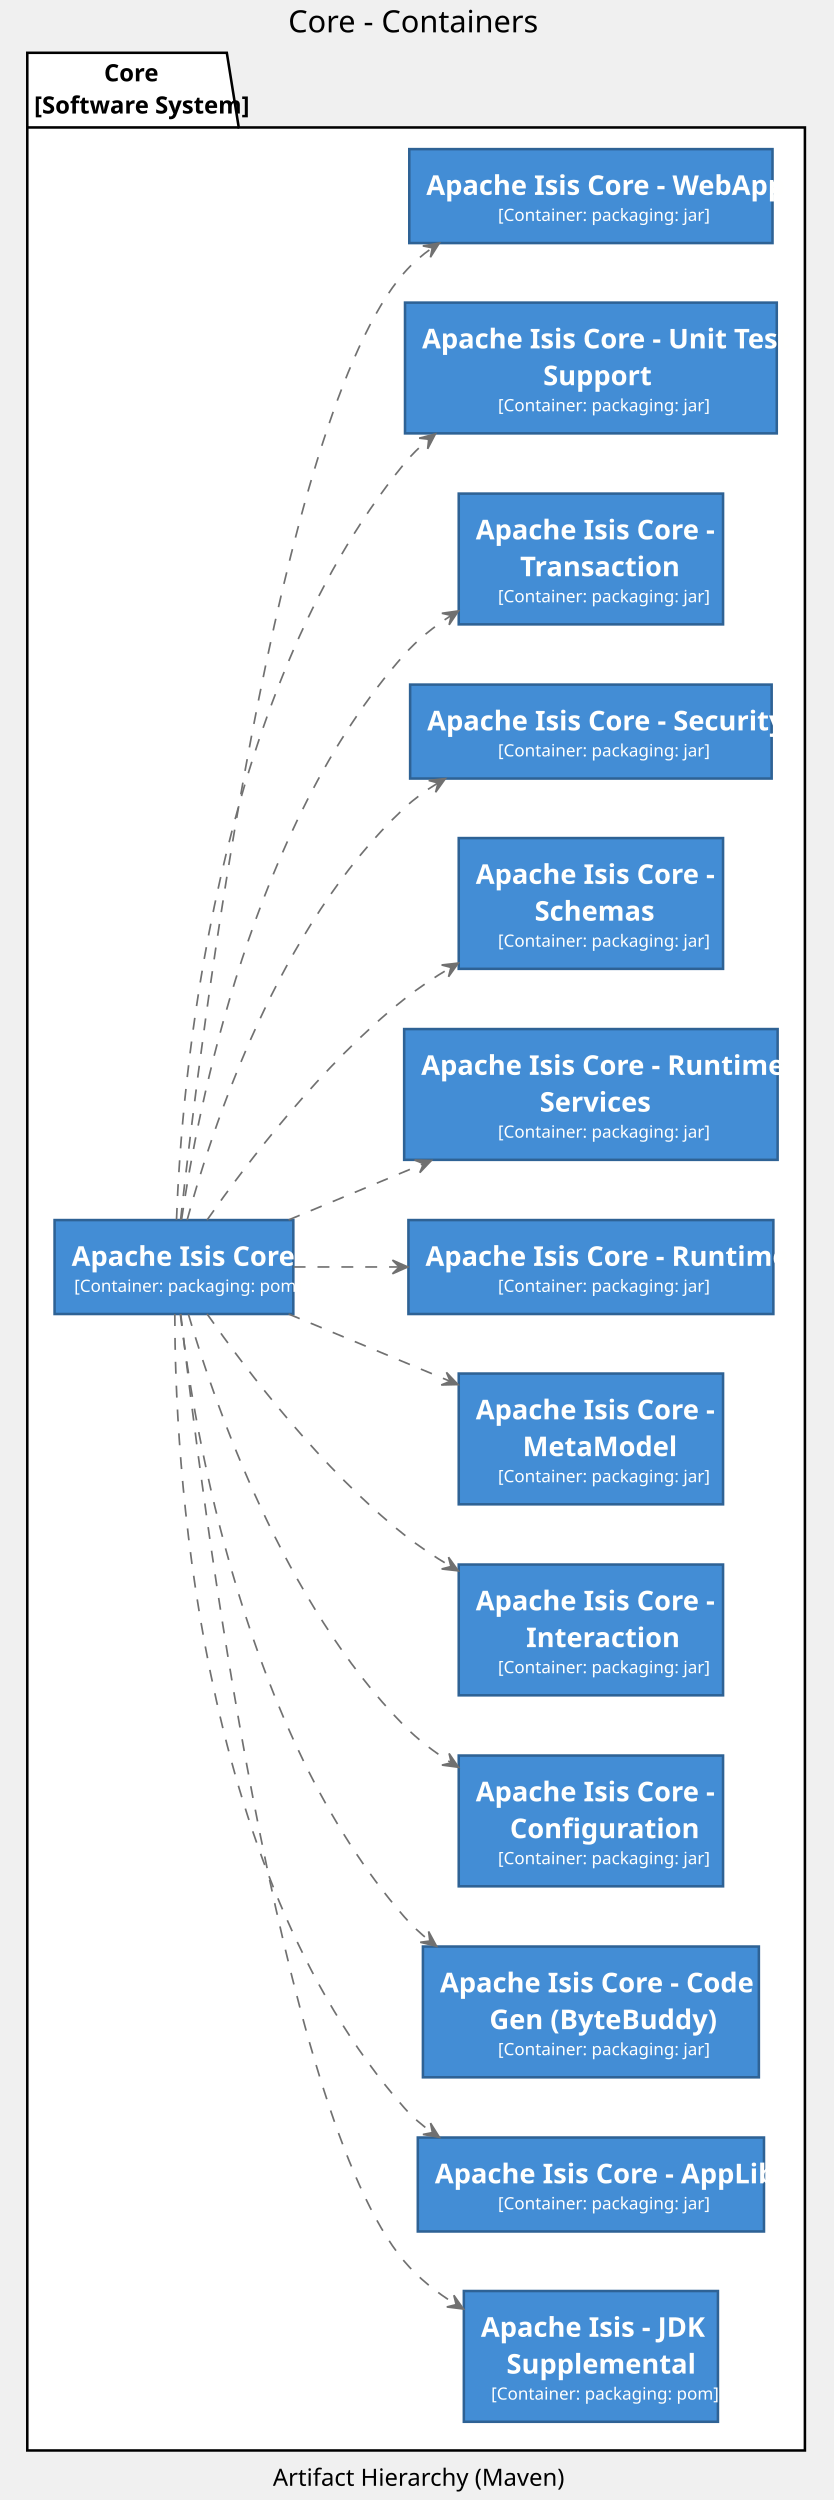
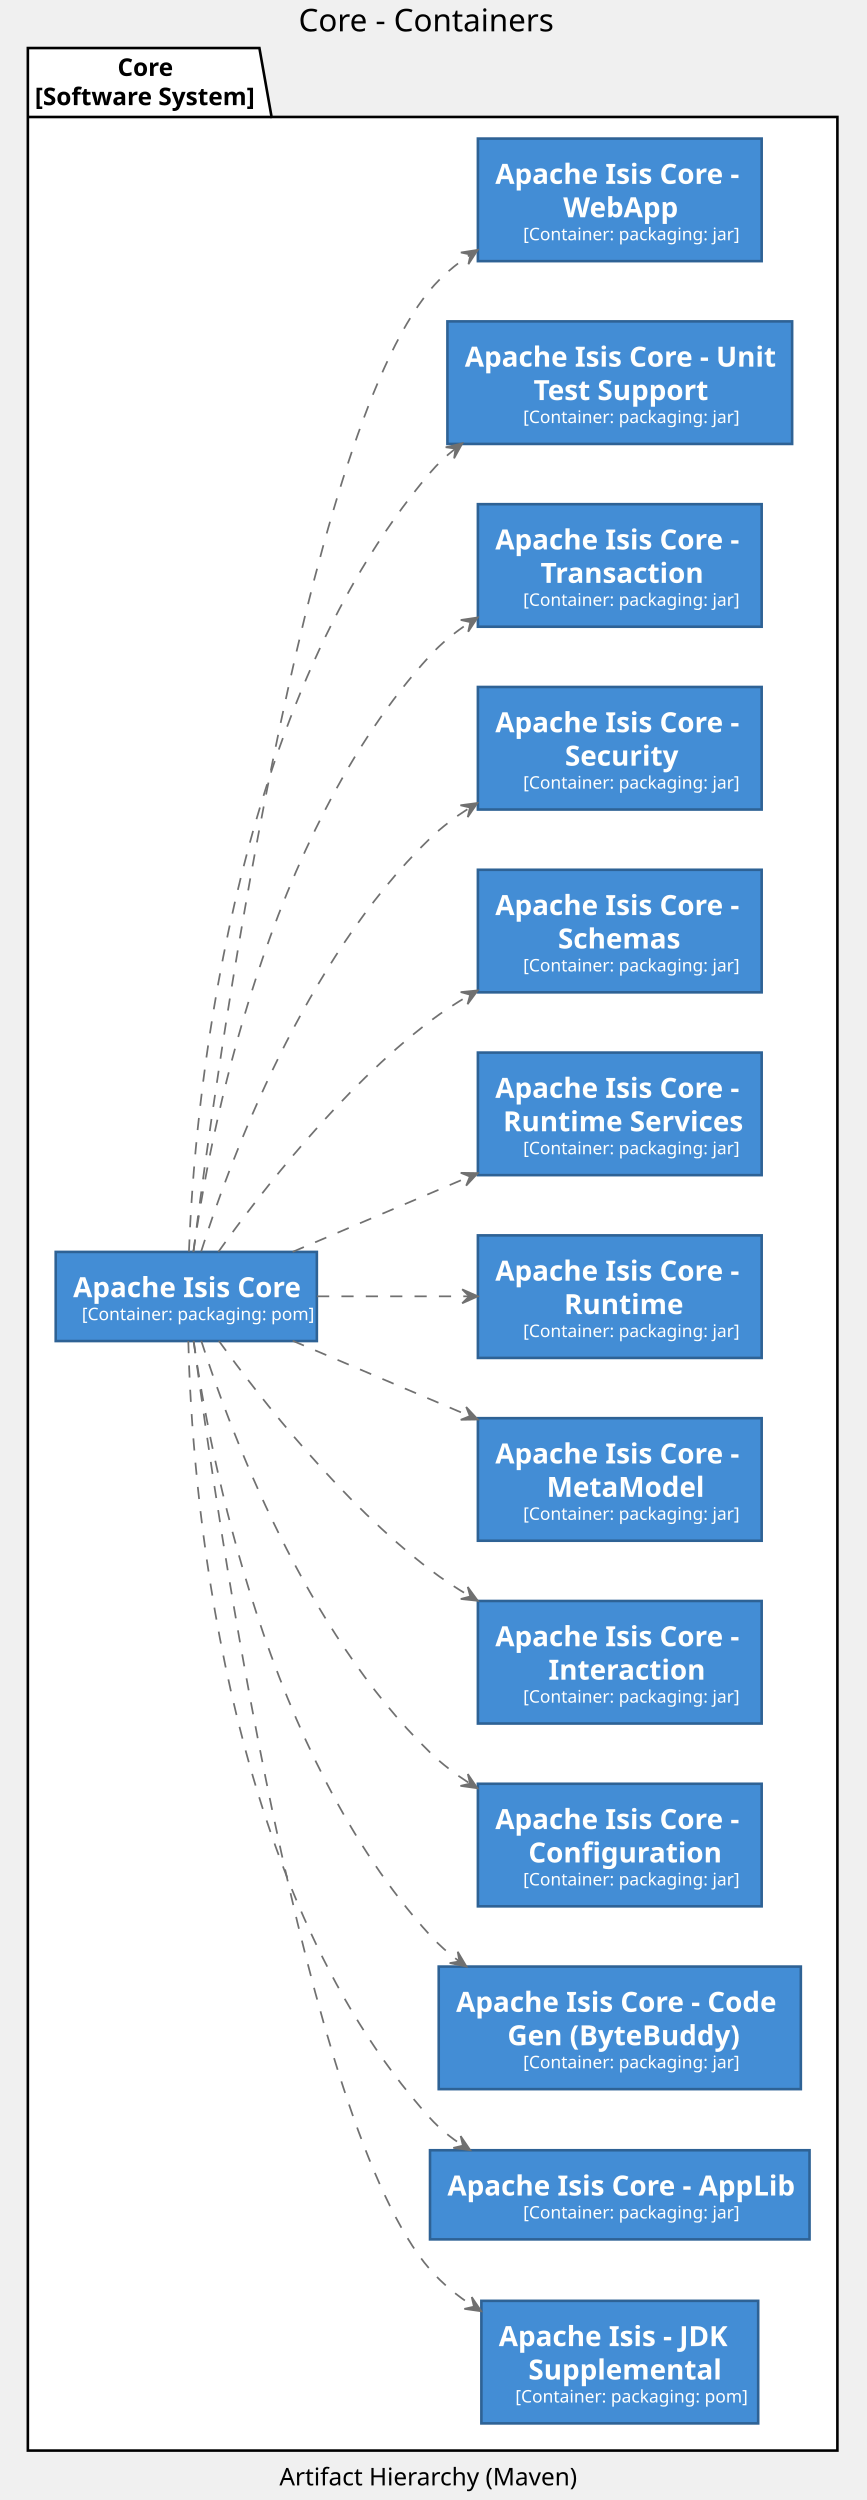
- <svg xmlns="http://www.w3.org/2000/svg" contentScriptType="application/ecmascript" contentStyleType="text/css" height="1466px" preserveAspectRatio="none" style="width:489px;height:1466px;" version="1.1" viewBox="0 0 489 1466" width="489px" zoomAndPan="magnify">
+ <svg xmlns="http://www.w3.org/2000/svg" contentScriptType="application/ecmascript" contentStyleType="text/css" height="1436px" preserveAspectRatio="none" style="width:498px;height:1436px;" version="1.1" viewBox="0 0 498 1436" width="498px" zoomAndPan="magnify">
  <defs />
  <g>
-     <text fill="#000000" font-family="sans-serif" font-size="18" lengthAdjust="spacing" textLength="138" x="169" y="18.949">Core - Containers</text>
-     <polygon fill="#FFFFFF" points="16,30.949,133,30.949,140,74.738,472,74.738,472,1436.949,16,1436.949,16,30.949" style="stroke:#000000;stroke-width:1.5;" />
-     <line style="stroke:#000000;stroke-width:1.5;" x1="16" x2="140" y1="74.738" y2="74.738" />
-     <text fill="#000000" font-family="sans-serif" font-size="14" font-weight="bold" lengthAdjust="spacing" textLength="29" x="61" y="47.688">Core</text>
-     <text fill="#000000" font-family="sans-serif" font-size="14" font-weight="bold" lengthAdjust="spacing" textLength="111" x="20" y="66.582">[Software System]</text>
-     <rect fill="#438DD5" height="76.684" style="stroke:#2E6295;stroke-width:1.5;" width="149" x="272" y="1343.449" />
-     <text fill="#FFFFFE" font-family="sans-serif" font-size="16" font-weight="bold" lengthAdjust="spacing" textLength="124" x="282" y="1370.293">Apache Isis - JDK</text>
-     <text fill="#FFFFFE" font-family="sans-serif" font-size="16" font-weight="bold" lengthAdjust="spacing" textLength="99" x="297" y="1391.887">Supplemental</text>
-     <text fill="#FFFFFE" font-family="sans-serif" font-size="10" lengthAdjust="spacing" textLength="117" x="288" y="1407.164">[Container: packaging: pom]</text>
-     <rect fill="#438DD5" height="55.09" style="stroke:#2E6295;stroke-width:1.5;" width="140" x="32" y="715.449" />
-     <text fill="#FFFFFE" font-family="sans-serif" font-size="16" font-weight="bold" lengthAdjust="spacing" textLength="120" x="42" y="742.293">Apache Isis Core</text>
-     <text fill="#FFFFFE" font-family="sans-serif" font-size="10" lengthAdjust="spacing" textLength="117" x="43.5" y="757.57">[Container: packaging: pom]</text>
-     <rect fill="#438DD5" height="55.09" style="stroke:#2E6295;stroke-width:1.5;" width="203" x="245" y="1253.449" />
-     <text fill="#FFFFFE" font-family="sans-serif" font-size="16" font-weight="bold" lengthAdjust="spacing" textLength="183" x="255" y="1280.293">Apache Isis Core - AppLib</text>
-     <text fill="#FFFFFE" font-family="sans-serif" font-size="10" lengthAdjust="spacing" textLength="109" x="292" y="1295.57">[Container: packaging: jar]</text>
-     <rect fill="#438DD5" height="76.684" style="stroke:#2E6295;stroke-width:1.5;" width="197" x="248" y="1141.449" />
-     <text fill="#FFFFFE" font-family="sans-serif" font-size="16" font-weight="bold" lengthAdjust="spacing" textLength="172" x="258" y="1168.293">Apache Isis Core - Code</text>
-     <text fill="#FFFFFE" font-family="sans-serif" font-size="16" font-weight="bold" lengthAdjust="spacing" textLength="119" x="287" y="1189.887">Gen (ByteBuddy)</text>
-     <text fill="#FFFFFE" font-family="sans-serif" font-size="10" lengthAdjust="spacing" textLength="109" x="292" y="1205.164">[Container: packaging: jar]</text>
-     <rect fill="#438DD5" height="76.684" style="stroke:#2E6295;stroke-width:1.5;" width="155" x="269" y="1029.449" />
-     <text fill="#FFFFFE" font-family="sans-serif" font-size="16" font-weight="bold" lengthAdjust="spacing" textLength="130" x="279" y="1056.293">Apache Isis Core -</text>
-     <text fill="#FFFFFE" font-family="sans-serif" font-size="16" font-weight="bold" lengthAdjust="spacing" textLength="95" x="299" y="1077.887">Configuration</text>
-     <text fill="#FFFFFE" font-family="sans-serif" font-size="10" lengthAdjust="spacing" textLength="109" x="292" y="1093.164">[Container: packaging: jar]</text>
-     <rect fill="#438DD5" height="76.684" style="stroke:#2E6295;stroke-width:1.5;" width="155" x="269" y="917.449" />
-     <text fill="#FFFFFE" font-family="sans-serif" font-size="16" font-weight="bold" lengthAdjust="spacing" textLength="130" x="279" y="944.293">Apache Isis Core -</text>
-     <text fill="#FFFFFE" font-family="sans-serif" font-size="16" font-weight="bold" lengthAdjust="spacing" textLength="76" x="308.5" y="965.887">Interaction</text>
-     <text fill="#FFFFFE" font-family="sans-serif" font-size="10" lengthAdjust="spacing" textLength="109" x="292" y="981.164">[Container: packaging: jar]</text>
-     <rect fill="#438DD5" height="76.684" style="stroke:#2E6295;stroke-width:1.5;" width="155" x="269" y="805.449" />
-     <text fill="#FFFFFE" font-family="sans-serif" font-size="16" font-weight="bold" lengthAdjust="spacing" textLength="130" x="279" y="832.293">Apache Isis Core -</text>
-     <text fill="#FFFFFE" font-family="sans-serif" font-size="16" font-weight="bold" lengthAdjust="spacing" textLength="80" x="306.5" y="853.887">MetaModel</text>
-     <text fill="#FFFFFE" font-family="sans-serif" font-size="10" lengthAdjust="spacing" textLength="109" x="292" y="869.164">[Container: packaging: jar]</text>
-     <rect fill="#438DD5" height="55.09" style="stroke:#2E6295;stroke-width:1.5;" width="214" x="239.5" y="715.449" />
-     <text fill="#FFFFFE" font-family="sans-serif" font-size="16" font-weight="bold" lengthAdjust="spacing" textLength="194" x="249.5" y="742.293">Apache Isis Core - Runtime</text>
-     <text fill="#FFFFFE" font-family="sans-serif" font-size="10" lengthAdjust="spacing" textLength="109" x="292" y="757.57">[Container: packaging: jar]</text>
-     <rect fill="#438DD5" height="76.684" style="stroke:#2E6295;stroke-width:1.5;" width="219" x="237" y="603.449" />
-     <text fill="#FFFFFE" font-family="sans-serif" font-size="16" font-weight="bold" lengthAdjust="spacing" textLength="194" x="247" y="630.293">Apache Isis Core - Runtime</text>
-     <text fill="#FFFFFE" font-family="sans-serif" font-size="16" font-weight="bold" lengthAdjust="spacing" textLength="60" x="316.5" y="651.887">Services</text>
-     <text fill="#FFFFFE" font-family="sans-serif" font-size="10" lengthAdjust="spacing" textLength="109" x="292" y="667.164">[Container: packaging: jar]</text>
-     <rect fill="#438DD5" height="76.684" style="stroke:#2E6295;stroke-width:1.5;" width="155" x="269" y="491.449" />
-     <text fill="#FFFFFE" font-family="sans-serif" font-size="16" font-weight="bold" lengthAdjust="spacing" textLength="130" x="279" y="518.293">Apache Isis Core -</text>
-     <text fill="#FFFFFE" font-family="sans-serif" font-size="16" font-weight="bold" lengthAdjust="spacing" textLength="66" x="313.5" y="539.887">Schemas</text>
-     <text fill="#FFFFFE" font-family="sans-serif" font-size="10" lengthAdjust="spacing" textLength="109" x="292" y="555.164">[Container: packaging: jar]</text>
-     <rect fill="#438DD5" height="55.09" style="stroke:#2E6295;stroke-width:1.5;" width="212" x="240.5" y="401.449" />
-     <text fill="#FFFFFE" font-family="sans-serif" font-size="16" font-weight="bold" lengthAdjust="spacing" textLength="192" x="250.5" y="428.293">Apache Isis Core - Security</text>
-     <text fill="#FFFFFE" font-family="sans-serif" font-size="10" lengthAdjust="spacing" textLength="109" x="292" y="443.57">[Container: packaging: jar]</text>
-     <rect fill="#438DD5" height="76.684" style="stroke:#2E6295;stroke-width:1.5;" width="155" x="269" y="289.449" />
-     <text fill="#FFFFFE" font-family="sans-serif" font-size="16" font-weight="bold" lengthAdjust="spacing" textLength="130" x="279" y="316.293">Apache Isis Core -</text>
-     <text fill="#FFFFFE" font-family="sans-serif" font-size="16" font-weight="bold" lengthAdjust="spacing" textLength="83" x="305" y="337.887">Transaction</text>
-     <text fill="#FFFFFE" font-family="sans-serif" font-size="10" lengthAdjust="spacing" textLength="109" x="292" y="353.164">[Container: packaging: jar]</text>
-     <rect fill="#438DD5" height="76.684" style="stroke:#2E6295;stroke-width:1.5;" width="218" x="237.5" y="177.449" />
-     <text fill="#FFFFFE" font-family="sans-serif" font-size="16" font-weight="bold" lengthAdjust="spacing" textLength="198" x="247.5" y="204.293">Apache Isis Core - Unit Test</text>
-     <text fill="#FFFFFE" font-family="sans-serif" font-size="16" font-weight="bold" lengthAdjust="spacing" textLength="56" x="318.5" y="225.887">Support</text>
-     <text fill="#FFFFFE" font-family="sans-serif" font-size="10" lengthAdjust="spacing" textLength="109" x="292" y="241.164">[Container: packaging: jar]</text>
-     <rect fill="#438DD5" height="55.09" style="stroke:#2E6295;stroke-width:1.5;" width="213" x="240" y="87.449" />
-     <text fill="#FFFFFE" font-family="sans-serif" font-size="16" font-weight="bold" lengthAdjust="spacing" textLength="193" x="250" y="114.293">Apache Isis Core - WebApp</text>
-     <text fill="#FFFFFE" font-family="sans-serif" font-size="10" lengthAdjust="spacing" textLength="109" x="292" y="129.57">[Container: packaging: jar]</text>
-     <path d="M105.99,770.519 C117.73,874.179 163.64,1239.059 237,1325.949 C245.39,1335.889 255.99,1344.279 267.26,1351.289 " fill="none" id="2-to-14" style="stroke:#707070;stroke-width:1.0;stroke-dasharray:7.0,7.0;" />
-     <polygon fill="#707070" points="271.78,1354.009,266.132,1345.94,267.496,1351.43,262.006,1352.794,271.78,1354.009" style="stroke:#707070;stroke-width:1.0;" />
-     <text fill="#000000" font-family="sans-serif" font-size="10" lengthAdjust="spacing" textLength="0" x="206" y="1260.477" />
-     <path d="M102.51,770.559 C102.54,852.219 113.53,1095.609 237,1235.949 C241.82,1241.419 247.4,1246.249 253.45,1250.489 " fill="none" id="2-to-3" style="stroke:#707070;stroke-width:1.0;stroke-dasharray:7.0,7.0;" />
-     <polygon fill="#707070" points="257.71,1253.339,252.473,1244.998,253.561,1250.549,248.009,1251.637,257.71,1253.339" style="stroke:#707070;stroke-width:1.0;" />
-     <text fill="#000000" font-family="sans-serif" font-size="10" lengthAdjust="spacing" textLength="0" x="206" y="1189.477" />
-     <path d="M105.75,770.619 C113.83,838.619 143.2,1016.189 237,1123.949 C241.44,1129.049 246.45,1133.739 251.83,1138.059 " fill="none" id="2-to-4" style="stroke:#707070;stroke-width:1.0;stroke-dasharray:7.0,7.0;" />
-     <polygon fill="#707070" points="256.01,1141.279,251.333,1132.611,252.053,1138.222,246.442,1138.942,256.01,1141.279" style="stroke:#707070;stroke-width:1.0;" />
-     <text fill="#000000" font-family="sans-serif" font-size="10" lengthAdjust="spacing" textLength="0" x="206" y="1077.477" />
-     <path d="M110.51,770.779 C126.04,823.759 166.31,940.239 237,1011.949 C245.07,1020.139 254.6,1027.369 264.59,1033.689 " fill="none" id="2-to-5" style="stroke:#707070;stroke-width:1.0;stroke-dasharray:7.0,7.0;" />
-     <polygon fill="#707070" points="268.91,1036.339,263.334,1028.221,264.649,1033.723,259.147,1035.038,268.91,1036.339" style="stroke:#707070;stroke-width:1.0;" />
-     <text fill="#000000" font-family="sans-serif" font-size="10" lengthAdjust="spacing" textLength="0" x="206" y="971.477" />
-     <path d="M121.42,770.489 C145.07,804.279 188.84,861.769 237,899.949 C245.43,906.629 254.77,912.859 264.35,918.559 " fill="none" id="2-to-6" style="stroke:#707070;stroke-width:1.0;stroke-dasharray:7.0,7.0;" />
-     <polygon fill="#707070" points="268.76,921.139,263.018,913.137,264.446,918.611,258.973,920.039,268.76,921.139" style="stroke:#707070;stroke-width:1.0;" />
-     <text fill="#000000" font-family="sans-serif" font-size="10" lengthAdjust="spacing" textLength="0" x="206" y="866.477" />
-     <path d="M169.26,770.549 C198.42,782.689 232.95,797.069 263.68,809.869 " fill="none" id="2-to-8" style="stroke:#707070;stroke-width:1.0;stroke-dasharray:7.0,7.0;" />
-     <polygon fill="#707070" points="268.58,811.909,261.8,804.766,263.962,809.993,258.734,812.155,268.58,811.909" style="stroke:#707070;stroke-width:1.0;" />
-     <text fill="#000000" font-family="sans-serif" font-size="10" lengthAdjust="spacing" textLength="0" x="206" y="781.477" />
-     <path d="M172.17,742.949 C191.48,742.949 212.96,742.949 234.05,742.949 " fill="none" id="2-to-9" style="stroke:#707070;stroke-width:1.0;stroke-dasharray:7.0,7.0;" />
-     <polygon fill="#707070" points="239.12,742.949,230.12,738.949,234.12,742.949,230.12,746.949,239.12,742.949" style="stroke:#707070;stroke-width:1.0;" />
-     <text fill="#000000" font-family="sans-serif" font-size="10" lengthAdjust="spacing" textLength="0" x="206" y="739.477" />
-     <path d="M169.26,715.349 C193.56,705.229 221.58,693.559 248.04,682.539 " fill="none" id="2-to-10" style="stroke:#707070;stroke-width:1.0;stroke-dasharray:7.0,7.0;" />
-     <polygon fill="#707070" points="252.96,680.489,243.114,680.243,248.342,682.405,246.18,687.633,252.96,680.489" style="stroke:#707070;stroke-width:1.0;" />
-     <text fill="#000000" font-family="sans-serif" font-size="10" lengthAdjust="spacing" textLength="0" x="206" y="698.477" />
-     <path d="M121.42,715.409 C145.07,681.619 188.84,624.129 237,585.949 C245.43,579.269 254.77,573.039 264.35,567.339 " fill="none" id="2-to-15" style="stroke:#707070;stroke-width:1.0;stroke-dasharray:7.0,7.0;" />
-     <polygon fill="#707070" points="268.76,564.759,258.973,565.859,264.446,567.287,263.018,572.761,268.76,564.759" style="stroke:#707070;stroke-width:1.0;" />
-     <text fill="#000000" font-family="sans-serif" font-size="10" lengthAdjust="spacing" textLength="0" x="206" y="613.477" />
-     <path d="M109.75,715.409 C124.2,661.879 163,543.009 237,473.949 C242.93,468.419 249.63,463.519 256.72,459.189 " fill="none" id="2-to-11" style="stroke:#707070;stroke-width:1.0;stroke-dasharray:7.0,7.0;" />
-     <polygon fill="#707070" points="261.19,456.569,251.403,457.669,256.876,459.097,255.448,464.571,261.19,456.569" style="stroke:#707070;stroke-width:1.0;" />
-     <text fill="#000000" font-family="sans-serif" font-size="10" lengthAdjust="spacing" textLength="0" x="206" y="507.477" />
-     <path d="M106.47,715.189 C115.94,649.879 147.81,484.469 237,383.949 C244.82,375.139 254.35,367.519 264.49,360.979 " fill="none" id="2-to-12" style="stroke:#707070;stroke-width:1.0;stroke-dasharray:7.0,7.0;" />
-     <polygon fill="#707070" points="268.87,358.239,259.119,359.626,264.632,360.893,263.365,366.406,268.87,358.239" style="stroke:#707070;stroke-width:1.0;" />
-     <text fill="#000000" font-family="sans-serif" font-size="10" lengthAdjust="spacing" textLength="0" x="206" y="422.477" />
-     <path d="M103.5,715.339 C106.33,636.919 124.35,409.629 237,271.949 C241.23,266.789 246.05,262.049 251.27,257.699 " fill="none" id="2-to-7" style="stroke:#707070;stroke-width:1.0;stroke-dasharray:7.0,7.0;" />
-     <polygon fill="#707070" points="255.33,254.459,245.797,256.933,251.417,257.572,250.778,263.193,255.33,254.459" style="stroke:#707070;stroke-width:1.0;" />
-     <text fill="#000000" font-family="sans-serif" font-size="10" lengthAdjust="spacing" textLength="0" x="206" y="311.477" />
-     <path d="M105.9,715.299 C117.3,611.349 162.15,245.559 237,159.949 C241.8,154.459 247.37,149.629 253.41,145.369 " fill="none" id="2-to-13" style="stroke:#707070;stroke-width:1.0;stroke-dasharray:7.0,7.0;" />
-     <polygon fill="#707070" points="257.66,142.519,247.957,144.206,253.506,145.303,252.41,150.852,257.66,142.519" style="stroke:#707070;stroke-width:1.0;" />
-     <text fill="#000000" font-family="sans-serif" font-size="10" lengthAdjust="spacing" textLength="0" x="206" y="219.477" />
-     <text fill="#000000" font-family="sans-serif" font-size="14" lengthAdjust="spacing" textLength="156" x="160" y="1457.688">Artifact Hierarchy (Maven)</text>
+     <text fill="#000000" font-family="sans-serif" font-size="18" lengthAdjust="spacing" textLength="142" x="171.5" y="18">Core - Containers</text>
+     <polygon fill="#FFFFFF" points="16,27.6,149,27.6,156,67.2,481,67.2,481,1407.6,16,1407.6,16,27.6" style="stroke:#000000;stroke-width:1.5;" />
+     <line style="stroke:#000000;stroke-width:1.5;" x1="16" x2="156" y1="67.2" y2="67.2" />
+     <text fill="#000000" font-family="sans-serif" font-size="14" font-weight="bold" lengthAdjust="spacing" textLength="32" x="67.5" y="43.6">Core</text>
+     <text fill="#000000" font-family="sans-serif" font-size="14" font-weight="bold" lengthAdjust="spacing" textLength="127" x="20" y="60.4">[Software System]</text>
+     <rect fill="#438DD5" height="70.4" style="stroke:#2E6295;stroke-width:1.5;" width="159" x="276.5" y="1321.6" />
+     <text fill="#FFFFFE" font-family="sans-serif" font-size="16" font-weight="bold" lengthAdjust="spacing" textLength="135" x="286.5" y="1347.6">Apache Isis - JDK</text>
+     <text fill="#FFFFFE" font-family="sans-serif" font-size="16" font-weight="bold" lengthAdjust="spacing" textLength="105" x="303.5" y="1366.8">Supplemental</text>
+     <text fill="#FFFFFE" font-family="sans-serif" font-size="10" lengthAdjust="spacing" textLength="120" x="296" y="1380">[Container: packaging: pom]</text>
+     <rect fill="#438DD5" height="51.2" style="stroke:#2E6295;stroke-width:1.5;" width="150" x="32" y="719.1" />
+     <text fill="#FFFFFE" font-family="sans-serif" font-size="16" font-weight="bold" lengthAdjust="spacing" textLength="130" x="42" y="745.1">Apache Isis Core</text>
+     <text fill="#FFFFFE" font-family="sans-serif" font-size="10" lengthAdjust="spacing" textLength="120" x="47" y="758.3">[Container: packaging: pom]</text>
+     <rect fill="#438DD5" height="51.2" style="stroke:#2E6295;stroke-width:1.5;" width="218" x="247" y="1235.1" />
+     <text fill="#FFFFFE" font-family="sans-serif" font-size="16" font-weight="bold" lengthAdjust="spacing" textLength="198" x="257" y="1261.1">Apache Isis Core - AppLib</text>
+     <text fill="#FFFFFE" font-family="sans-serif" font-size="10" lengthAdjust="spacing" textLength="111" x="300.5" y="1274.3">[Container: packaging: jar]</text>
+     <rect fill="#438DD5" height="70.4" style="stroke:#2E6295;stroke-width:1.5;" width="208" x="252" y="1129.6" />
+     <text fill="#FFFFFE" font-family="sans-serif" font-size="16" font-weight="bold" lengthAdjust="spacing" textLength="184" x="262" y="1155.6">Apache Isis Core - Code</text>
+     <text fill="#FFFFFE" font-family="sans-serif" font-size="16" font-weight="bold" lengthAdjust="spacing" textLength="129" x="291.5" y="1174.8">Gen (ByteBuddy)</text>
+     <text fill="#FFFFFE" font-family="sans-serif" font-size="10" lengthAdjust="spacing" textLength="111" x="300.5" y="1188">[Container: packaging: jar]</text>
+     <rect fill="#438DD5" height="70.4" style="stroke:#2E6295;stroke-width:1.5;" width="163" x="274.5" y="1024.6" />
+     <text fill="#FFFFFE" font-family="sans-serif" font-size="16" font-weight="bold" lengthAdjust="spacing" textLength="139" x="284.5" y="1050.6">Apache Isis Core -</text>
+     <text fill="#FFFFFE" font-family="sans-serif" font-size="16" font-weight="bold" lengthAdjust="spacing" textLength="105" x="303.5" y="1069.8">Configuration</text>
+     <text fill="#FFFFFE" font-family="sans-serif" font-size="10" lengthAdjust="spacing" textLength="111" x="300.5" y="1083">[Container: packaging: jar]</text>
+     <rect fill="#438DD5" height="70.4" style="stroke:#2E6295;stroke-width:1.5;" width="163" x="274.5" y="919.6" />
+     <text fill="#FFFFFE" font-family="sans-serif" font-size="16" font-weight="bold" lengthAdjust="spacing" textLength="139" x="284.5" y="945.6">Apache Isis Core -</text>
+     <text fill="#FFFFFE" font-family="sans-serif" font-size="16" font-weight="bold" lengthAdjust="spacing" textLength="82" x="315" y="964.8">Interaction</text>
+     <text fill="#FFFFFE" font-family="sans-serif" font-size="10" lengthAdjust="spacing" textLength="111" x="300.5" y="978">[Container: packaging: jar]</text>
+     <rect fill="#438DD5" height="70.4" style="stroke:#2E6295;stroke-width:1.5;" width="163" x="274.5" y="814.6" />
+     <text fill="#FFFFFE" font-family="sans-serif" font-size="16" font-weight="bold" lengthAdjust="spacing" textLength="139" x="284.5" y="840.6">Apache Isis Core -</text>
+     <text fill="#FFFFFE" font-family="sans-serif" font-size="16" font-weight="bold" lengthAdjust="spacing" textLength="84" x="314" y="859.8">MetaModel</text>
+     <text fill="#FFFFFE" font-family="sans-serif" font-size="10" lengthAdjust="spacing" textLength="111" x="300.5" y="873">[Container: packaging: jar]</text>
+     <rect fill="#438DD5" height="70.4" style="stroke:#2E6295;stroke-width:1.5;" width="163" x="274.5" y="709.6" />
+     <text fill="#FFFFFE" font-family="sans-serif" font-size="16" font-weight="bold" lengthAdjust="spacing" textLength="139" x="284.5" y="735.6">Apache Isis Core -</text>
+     <text fill="#FFFFFE" font-family="sans-serif" font-size="16" font-weight="bold" lengthAdjust="spacing" textLength="64" x="324" y="754.8">Runtime</text>
+     <text fill="#FFFFFE" font-family="sans-serif" font-size="10" lengthAdjust="spacing" textLength="111" x="300.5" y="768">[Container: packaging: jar]</text>
+     <rect fill="#438DD5" height="70.4" style="stroke:#2E6295;stroke-width:1.5;" width="163" x="274.5" y="604.6" />
+     <text fill="#FFFFFE" font-family="sans-serif" font-size="16" font-weight="bold" lengthAdjust="spacing" textLength="139" x="284.5" y="630.6">Apache Isis Core -</text>
+     <text fill="#FFFFFE" font-family="sans-serif" font-size="16" font-weight="bold" lengthAdjust="spacing" textLength="134" x="289" y="649.8">Runtime Services</text>
+     <text fill="#FFFFFE" font-family="sans-serif" font-size="10" lengthAdjust="spacing" textLength="111" x="300.5" y="663">[Container: packaging: jar]</text>
+     <rect fill="#438DD5" height="70.4" style="stroke:#2E6295;stroke-width:1.5;" width="163" x="274.5" y="499.6" />
+     <text fill="#FFFFFE" font-family="sans-serif" font-size="16" font-weight="bold" lengthAdjust="spacing" textLength="139" x="284.5" y="525.6">Apache Isis Core -</text>
+     <text fill="#FFFFFE" font-family="sans-serif" font-size="16" font-weight="bold" lengthAdjust="spacing" textLength="71" x="320.5" y="544.8">Schemas</text>
+     <text fill="#FFFFFE" font-family="sans-serif" font-size="10" lengthAdjust="spacing" textLength="111" x="300.5" y="558">[Container: packaging: jar]</text>
+     <rect fill="#438DD5" height="70.4" style="stroke:#2E6295;stroke-width:1.5;" width="163" x="274.5" y="394.6" />
+     <text fill="#FFFFFE" font-family="sans-serif" font-size="16" font-weight="bold" lengthAdjust="spacing" textLength="139" x="284.5" y="420.6">Apache Isis Core -</text>
+     <text fill="#FFFFFE" font-family="sans-serif" font-size="16" font-weight="bold" lengthAdjust="spacing" textLength="63" x="324.5" y="439.8">Security</text>
+     <text fill="#FFFFFE" font-family="sans-serif" font-size="10" lengthAdjust="spacing" textLength="111" x="300.5" y="453">[Container: packaging: jar]</text>
+     <rect fill="#438DD5" height="70.4" style="stroke:#2E6295;stroke-width:1.5;" width="163" x="274.5" y="289.6" />
+     <text fill="#FFFFFE" font-family="sans-serif" font-size="16" font-weight="bold" lengthAdjust="spacing" textLength="139" x="284.5" y="315.6">Apache Isis Core -</text>
+     <text fill="#FFFFFE" font-family="sans-serif" font-size="16" font-weight="bold" lengthAdjust="spacing" textLength="91" x="310.5" y="334.8">Transaction</text>
+     <text fill="#FFFFFE" font-family="sans-serif" font-size="10" lengthAdjust="spacing" textLength="111" x="300.5" y="348">[Container: packaging: jar]</text>
+     <rect fill="#438DD5" height="70.4" style="stroke:#2E6295;stroke-width:1.5;" width="198" x="257" y="184.6" />
+     <text fill="#FFFFFE" font-family="sans-serif" font-size="16" font-weight="bold" lengthAdjust="spacing" textLength="174" x="267" y="210.6">Apache Isis Core - Unit</text>
+     <text fill="#FFFFFE" font-family="sans-serif" font-size="16" font-weight="bold" lengthAdjust="spacing" textLength="99" x="306.5" y="229.8">Test Support</text>
+     <text fill="#FFFFFE" font-family="sans-serif" font-size="10" lengthAdjust="spacing" textLength="111" x="300.5" y="243">[Container: packaging: jar]</text>
+     <rect fill="#438DD5" height="70.4" style="stroke:#2E6295;stroke-width:1.5;" width="163" x="274.5" y="79.6" />
+     <text fill="#FFFFFE" font-family="sans-serif" font-size="16" font-weight="bold" lengthAdjust="spacing" textLength="139" x="284.5" y="105.6">Apache Isis Core -</text>
+     <text fill="#FFFFFE" font-family="sans-serif" font-size="16" font-weight="bold" lengthAdjust="spacing" textLength="65" x="323.5" y="124.8">WebApp</text>
+     <text fill="#FFFFFE" font-family="sans-serif" font-size="10" lengthAdjust="spacing" textLength="111" x="300.5" y="138">[Container: packaging: jar]</text>
+     <path d="M111.28,770.4 C124.28,869.01 175.01,1220.75 247,1303.6 C254.13,1311.8 262.82,1318.86 272.15,1324.9 " fill="none" id="2-to-14" style="stroke:#707070;stroke-width:1.0;stroke-dasharray:7.0,7.0;" />
+     <polygon fill="#707070" points="276.47,1327.6,270.965,1319.433,272.232,1324.946,266.719,1326.213,276.47,1327.6" style="stroke:#707070;stroke-width:1.0;" />
+     <text fill="#000000" font-family="sans-serif" font-size="10" lengthAdjust="spacing" textLength="0" x="216" y="1242.6" />
+     <path d="M108.16,770.28 C110,847.84 125.82,1082.59 247,1216.6 C252.45,1222.63 258.86,1227.85 265.77,1232.37 " fill="none" id="2-to-3" style="stroke:#707070;stroke-width:1.0;stroke-dasharray:7.0,7.0;" />
+     <polygon fill="#707070" points="270.14,1235.09,264.603,1226.945,265.892,1232.453,260.384,1233.741,270.14,1235.09" style="stroke:#707070;stroke-width:1.0;" />
+     <text fill="#000000" font-family="sans-serif" font-size="10" lengthAdjust="spacing" textLength="0" x="216" y="1173.6" />
+     <path d="M111.16,770.19 C120.41,835.1 153,1008.3 247,1111.6 C251.97,1117.06 257.62,1122.02 263.68,1126.52 " fill="none" id="2-to-4" style="stroke:#707070;stroke-width:1.0;stroke-dasharray:7.0,7.0;" />
+     <polygon fill="#707070" points="267.94,1129.56,262.93,1121.08,263.868,1126.659,258.289,1127.597,267.94,1129.56" style="stroke:#707070;stroke-width:1.0;" />
+     <text fill="#000000" font-family="sans-serif" font-size="10" lengthAdjust="spacing" textLength="0" x="216" y="1068.6" />
+     <path d="M115.63,770.24 C131.98,821.29 174.89,936.73 247,1006.6 C253.77,1013.16 261.51,1019.06 269.67,1024.32 " fill="none" id="2-to-5" style="stroke:#707070;stroke-width:1.0;stroke-dasharray:7.0,7.0;" />
+     <polygon fill="#707070" points="274.24,1027.17,268.716,1019.016,269.996,1024.526,264.486,1025.807,274.24,1027.17" style="stroke:#707070;stroke-width:1.0;" />
+     <text fill="#000000" font-family="sans-serif" font-size="10" lengthAdjust="spacing" textLength="0" x="216" y="969.6" />
+     <path d="M125.72,770.21 C149.98,803.8 196.33,862.99 247,901.6 C254.15,907.05 261.95,912.16 269.97,916.9 " fill="none" id="2-to-6" style="stroke:#707070;stroke-width:1.0;stroke-dasharray:7.0,7.0;" />
+     <polygon fill="#707070" points="274.45,919.49,268.657,911.525,270.12,916.989,264.656,918.452,274.45,919.49" style="stroke:#707070;stroke-width:1.0;" />
+     <text fill="#000000" font-family="sans-serif" font-size="10" lengthAdjust="spacing" textLength="0" x="216" y="870.6" />
+     <path d="M168.11,770.15 C198.59,783.11 236.15,799.08 269.58,813.29 " fill="none" id="2-to-8" style="stroke:#707070;stroke-width:1.0;stroke-dasharray:7.0,7.0;" />
+     <polygon fill="#707070" points="274.49,815.37,267.774,808.166,269.889,813.412,264.642,815.527,274.49,815.37" style="stroke:#707070;stroke-width:1.0;" />
+     <text fill="#000000" font-family="sans-serif" font-size="10" lengthAdjust="spacing" textLength="0" x="216" y="789.6" />
+     <path d="M182.11,744.6 C209.53,744.6 240.85,744.6 269.22,744.6 " fill="none" id="2-to-9" style="stroke:#707070;stroke-width:1.0;stroke-dasharray:7.0,7.0;" />
+     <polygon fill="#707070" points="274.48,744.6,265.48,740.6,269.48,744.6,265.48,748.6,274.48,744.6" style="stroke:#707070;stroke-width:1.0;" />
+     <text fill="#000000" font-family="sans-serif" font-size="10" lengthAdjust="spacing" textLength="0" x="216" y="742.6" />
+     <path d="M168.11,719.05 C198.59,706.09 236.15,690.12 269.58,675.91 " fill="none" id="2-to-10" style="stroke:#707070;stroke-width:1.0;stroke-dasharray:7.0,7.0;" />
+     <polygon fill="#707070" points="274.49,673.83,264.642,673.673,269.889,675.787,267.774,681.034,274.49,673.83" style="stroke:#707070;stroke-width:1.0;" />
+     <text fill="#000000" font-family="sans-serif" font-size="10" lengthAdjust="spacing" textLength="0" x="216" y="696.6" />
+     <path d="M125.44,719.05 C149.55,685.23 195.92,625.35 247,586.6 C254.13,581.19 261.92,576.13 269.94,571.45 " fill="none" id="2-to-15" style="stroke:#707070;stroke-width:1.0;stroke-dasharray:7.0,7.0;" />
+     <polygon fill="#707070" points="274.42,568.89,264.62,569.865,270.074,571.363,268.576,576.818,274.42,568.89" style="stroke:#707070;stroke-width:1.0;" />
+     <text fill="#000000" font-family="sans-serif" font-size="10" lengthAdjust="spacing" textLength="0" x="216" y="610.6" />
+     <path d="M115.56,718.82 C131.78,667.49 174.47,551.46 247,481.6 C253.77,475.08 261.5,469.25 269.66,464.06 " fill="none" id="2-to-11" style="stroke:#707070;stroke-width:1.0;stroke-dasharray:7.0,7.0;" />
+     <polygon fill="#707070" points="274.23,461.24,264.467,462.541,269.969,463.856,268.654,469.358,274.23,461.24" style="stroke:#707070;stroke-width:1.0;" />
+     <text fill="#000000" font-family="sans-serif" font-size="10" lengthAdjust="spacing" textLength="0" x="216" y="516.6" />
+     <path d="M111.09,718.9 C120.19,653.71 152.43,479.84 247,376.6 C253.58,369.41 261.37,363.12 269.7,357.62 " fill="none" id="2-to-12" style="stroke:#707070;stroke-width:1.0;stroke-dasharray:7.0,7.0;" />
+     <polygon fill="#707070" points="274.38,354.66,264.64,356.123,270.163,357.347,268.94,362.87,274.38,354.66" style="stroke:#707070;stroke-width:1.0;" />
+     <text fill="#000000" font-family="sans-serif" font-size="10" lengthAdjust="spacing" textLength="0" x="216" y="416.6" />
+     <path d="M108.53,718.93 C111.43,641.87 129.97,409.43 247,271.6 C251.29,266.54 256.19,261.94 261.48,257.76 " fill="none" id="2-to-7" style="stroke:#707070;stroke-width:1.0;stroke-dasharray:7.0,7.0;" />
+     <polygon fill="#707070" points="265.59,254.64,256.004,256.9,261.609,257.665,260.844,263.27,265.59,254.64" style="stroke:#707070;stroke-width:1.0;" />
+     <text fill="#000000" font-family="sans-serif" font-size="10" lengthAdjust="spacing" textLength="0" x="216" y="312.6" />
+     <path d="M111.11,719.04 C123.77,618.81 174.17,253.86 247,166.6 C253.53,158.77 261.52,152.04 270.16,146.26 " fill="none" id="2-to-13" style="stroke:#707070;stroke-width:1.0;stroke-dasharray:7.0,7.0;" />
+     <polygon fill="#707070" points="274.46,143.51,264.73,145.035,270.261,146.224,269.072,151.754,274.46,143.51" style="stroke:#707070;stroke-width:1.0;" />
+     <text fill="#000000" font-family="sans-serif" font-size="10" lengthAdjust="spacing" textLength="0" x="216" y="227.6" />
+     <text fill="#000000" font-family="sans-serif" font-size="14" lengthAdjust="spacing" textLength="164" x="160.5" y="1427.6">Artifact Hierarchy (Maven)</text>
  </g>
</svg>
